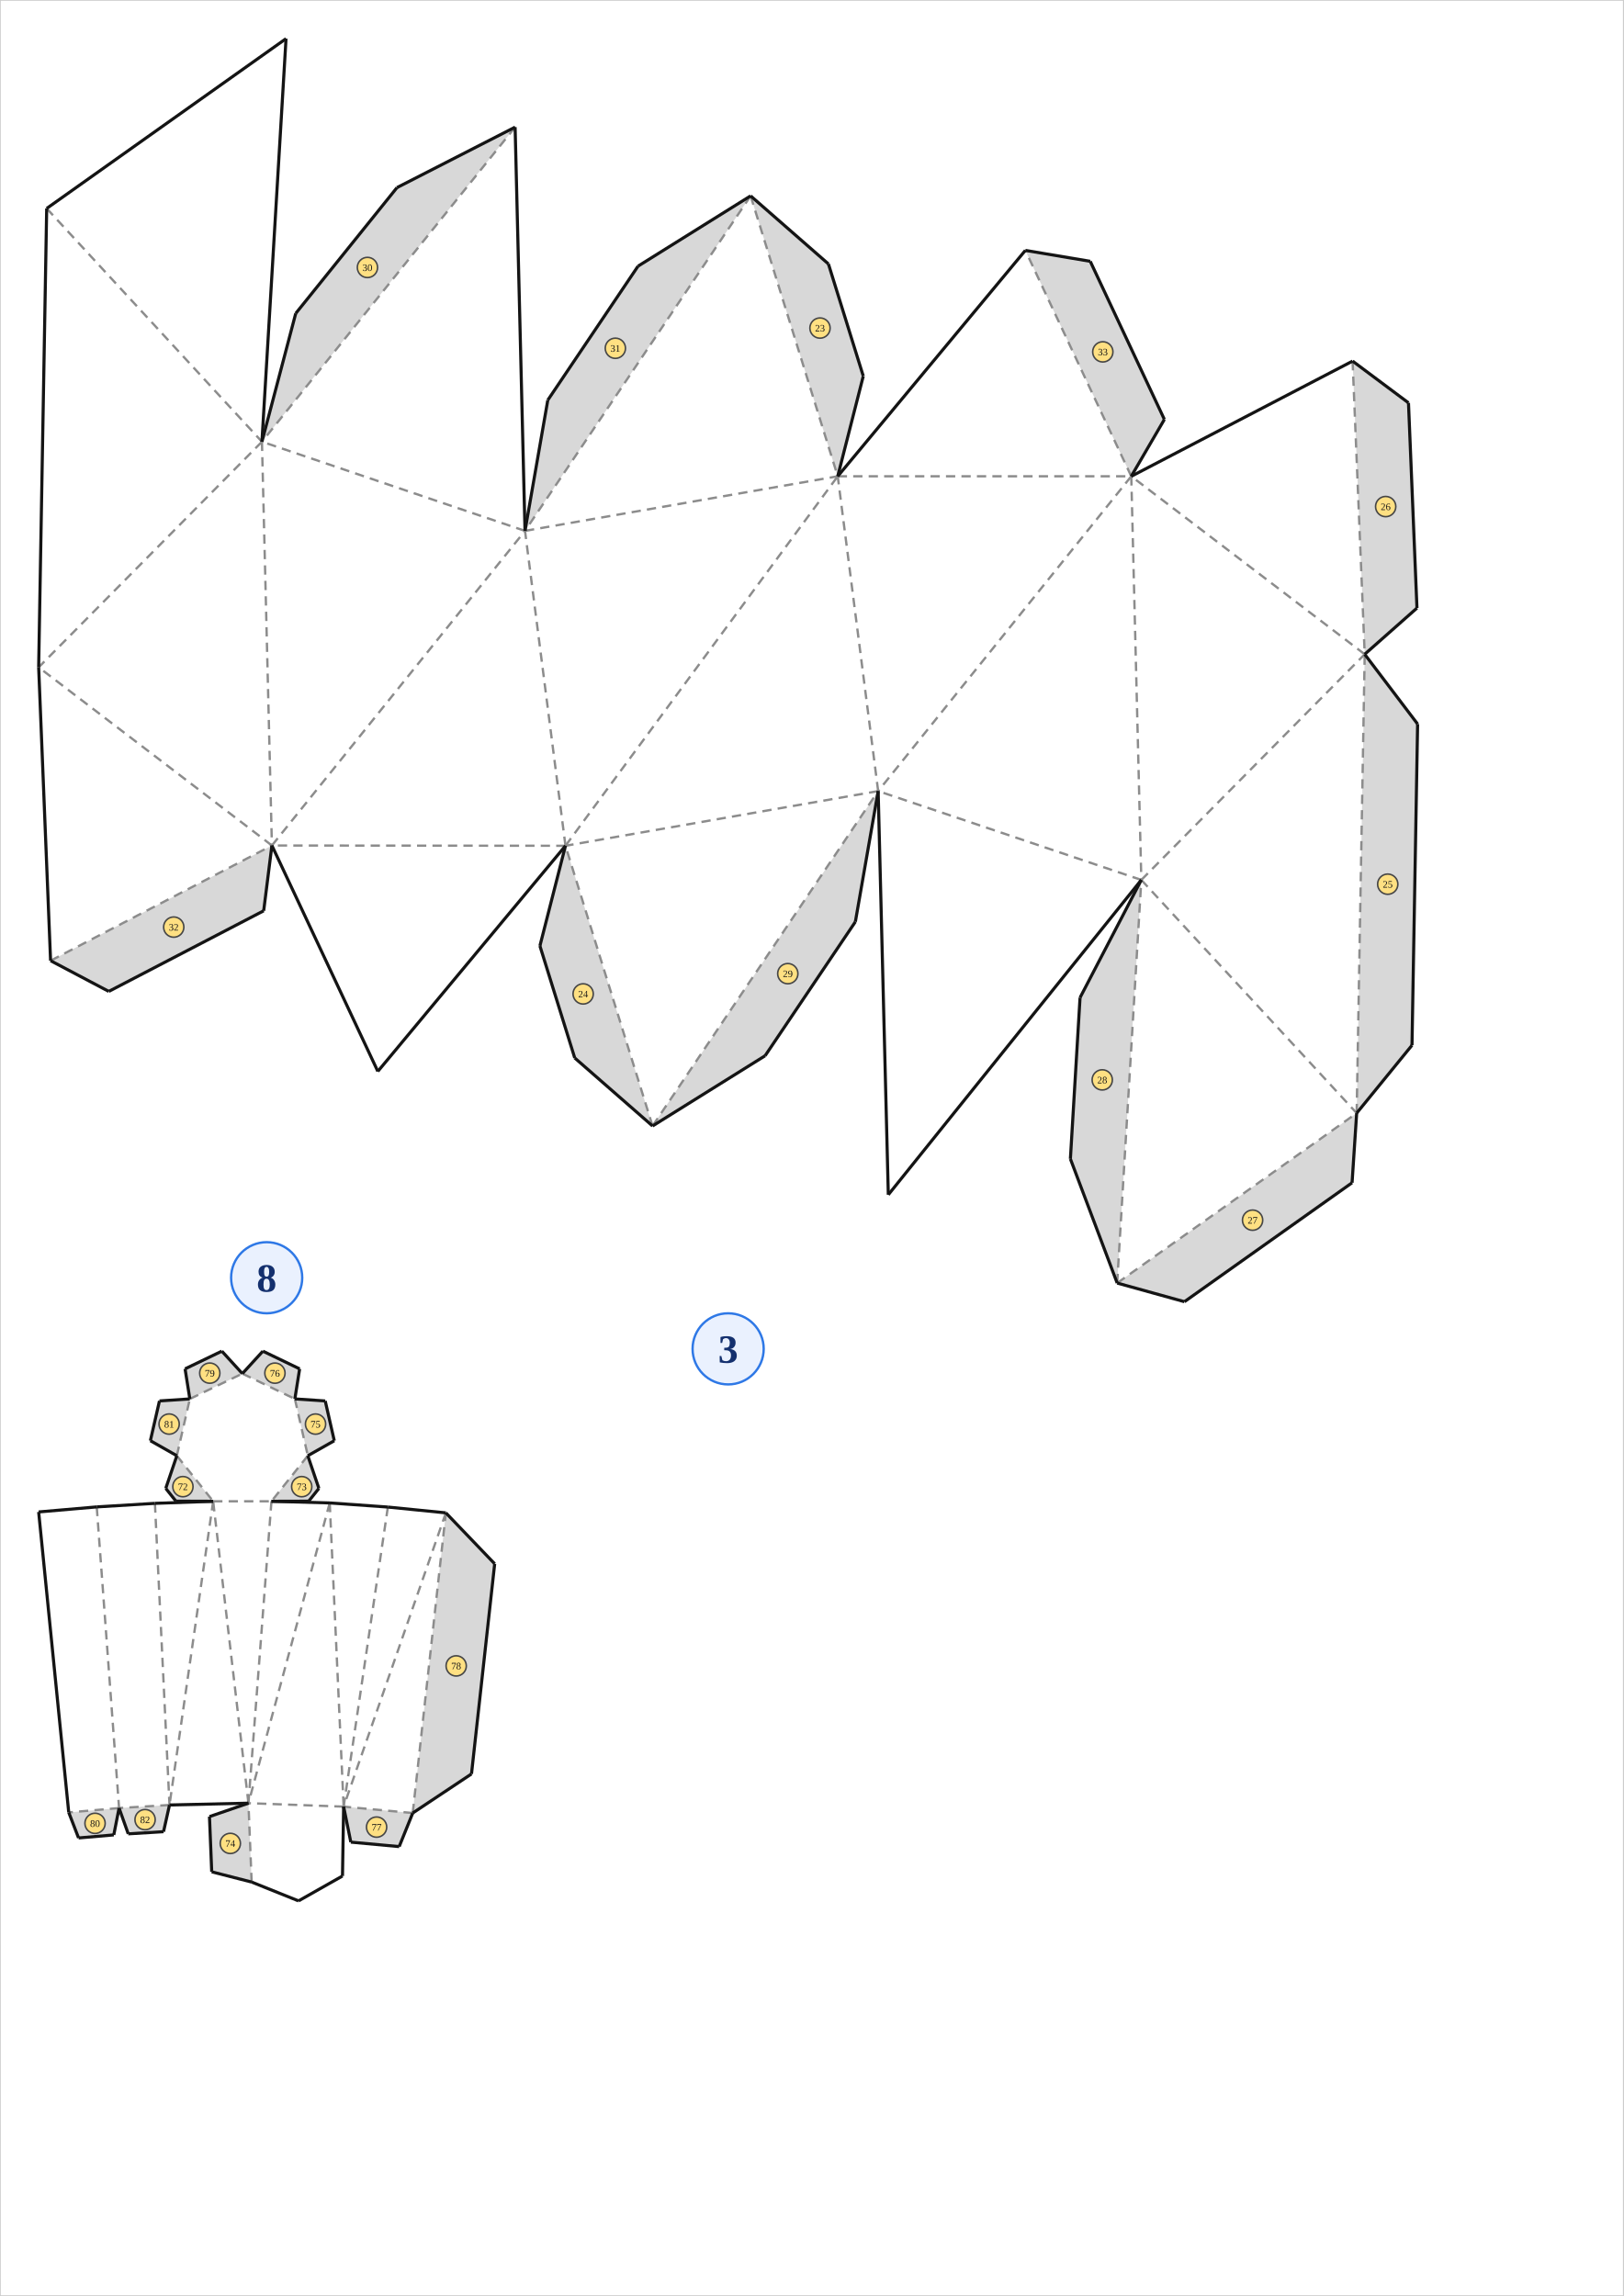
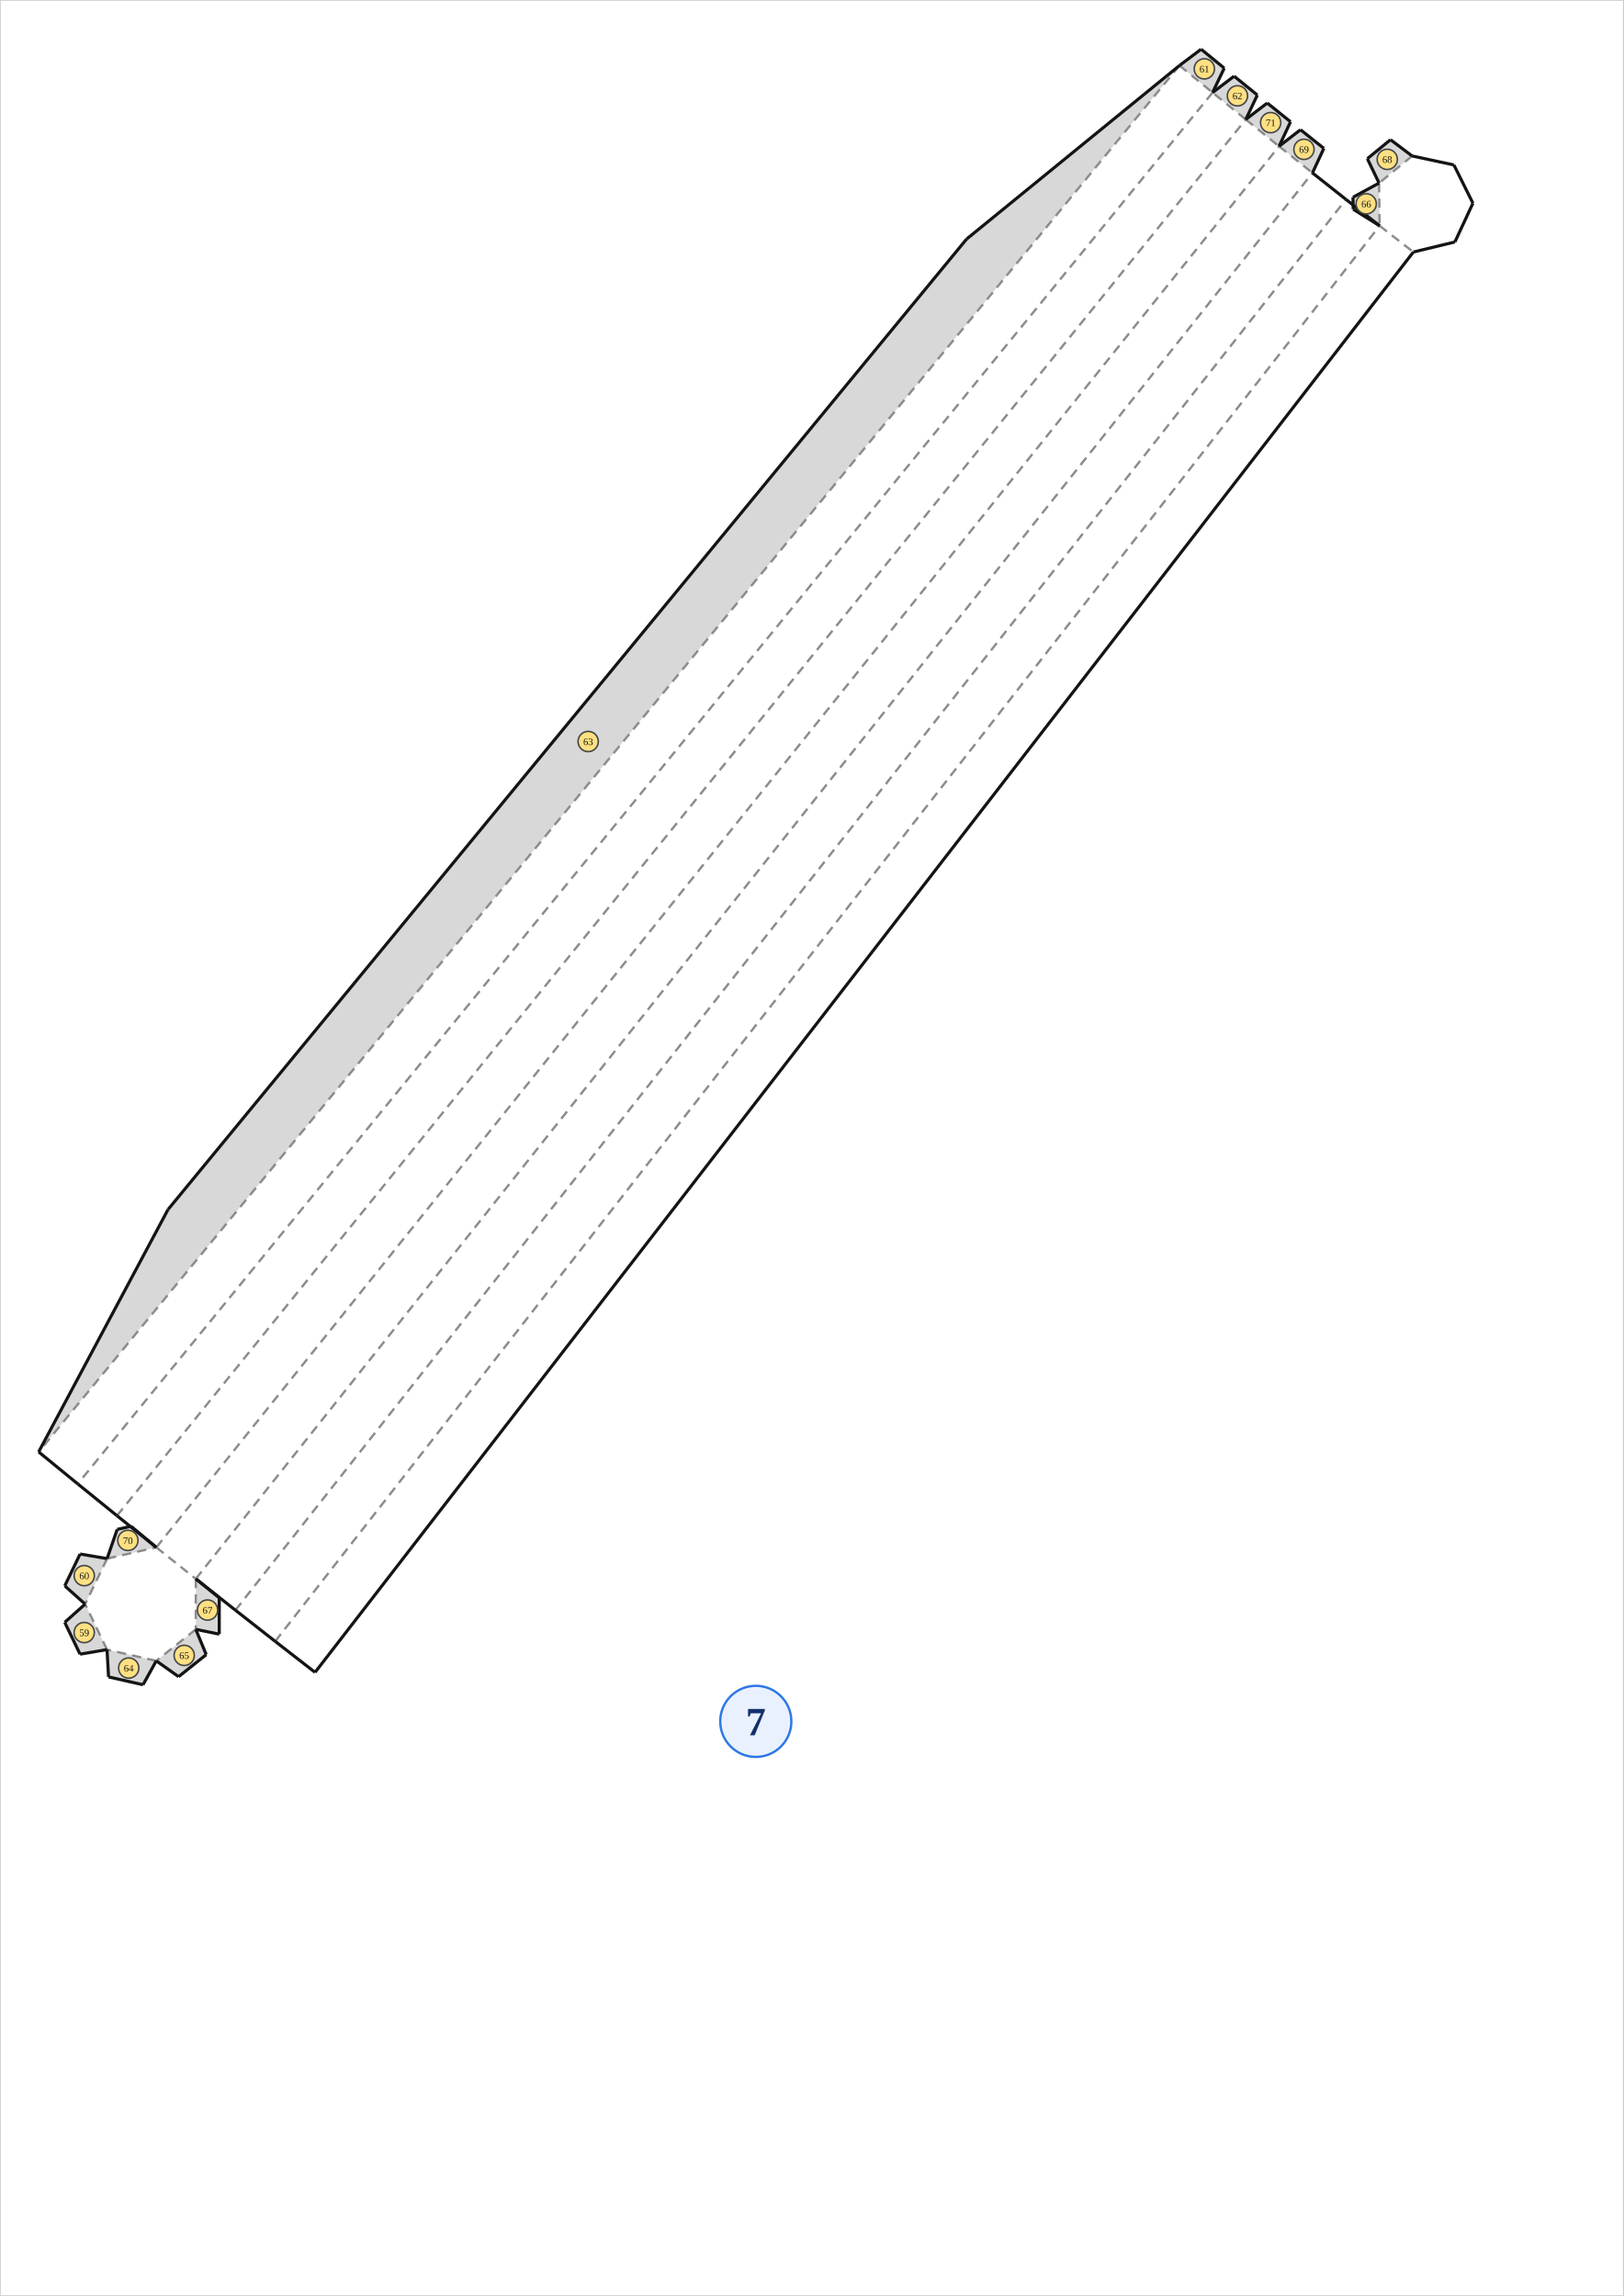
<svg xmlns="http://www.w3.org/2000/svg" width="210.00mm" height="297.00mm" viewBox="0 0 210.00 297.00">
  <rect x="0" y="0" width="210.00" height="297.00" fill="#ffffff" stroke="#cccccc" stroke-width="0.2" />
-   <polygon points="108.347,61.61 111.651,48.652 107.144,34.143 97.079,25.338" fill="rgb(216,216,216)" />
-   <polygon points="73.135,109.405 69.829,122.356 74.334,136.854 84.397,145.651" fill="rgb(216,216,216)" />
-   <polygon points="176.502,84.634 183.345,93.659 182.619,135.209 175.464,143.99" fill="rgb(216,216,216)" />
-   <polygon points="176.502,84.634 183.261,78.656 182.165,52.11 174.936,46.71" fill="rgb(216,216,216)" />
-   <polygon points="175.464,143.99 174.869,152.995 153.186,168.382 144.489,165.97" fill="rgb(216,216,216)" />
-   <polygon points="147.612,113.824 139.687,129.049 138.438,149.908 144.489,165.97" fill="rgb(216,216,216)" />
-   <polygon points="113.576,102.33 110.628,119.237 98.957,136.565 84.397,145.651" fill="rgb(216,216,216)" />
-   <polygon points="33.878,57.138 38.248,40.542 51.346,24.265 66.622,16.445" fill="rgb(216,216,216)" />
-   <polygon points="67.901,68.67 70.848,51.761 82.519,34.428 97.079,25.338" fill="rgb(216,216,216)" />
-   <polygon points="35.166,109.37 34.105,117.814 14.068,128.244 6.542,124.27" fill="rgb(216,216,216)" />
-   <polygon points="132.613,32.391 141.006,33.802 150.594,54.256 146.311,61.61" fill="rgb(216,216,216)" />
-   <line x1="73.135" y1="109.405" x2="108.347" y2="61.61" stroke="#8c8c8c" stroke-width="0.3" stroke-dasharray="1.2,0.8" />
-   <line x1="113.576" y1="102.331" x2="108.347" y2="61.61" stroke="#8c8c8c" stroke-width="0.3" stroke-dasharray="1.2,0.8" />
-   <line x1="67.901" y1="68.67" x2="108.347" y2="61.61" stroke="#8c8c8c" stroke-width="0.3" stroke-dasharray="1.2,0.8" />
-   <line x1="108.347" y1="61.61" x2="146.311" y2="61.61" stroke="#8c8c8c" stroke-width="0.3" stroke-dasharray="1.2,0.8" />
-   <line x1="113.576" y1="102.331" x2="73.135" y2="109.405" stroke="#8c8c8c" stroke-width="0.3" stroke-dasharray="1.2,0.8" />
-   <line x1="73.135" y1="109.405" x2="67.901" y2="68.67" stroke="#8c8c8c" stroke-width="0.3" stroke-dasharray="1.2,0.8" />
-   <line x1="73.135" y1="109.405" x2="35.166" y2="109.37" stroke="#8c8c8c" stroke-width="0.3" stroke-dasharray="1.2,0.8" />
-   <line x1="147.612" y1="113.824" x2="176.502" y2="84.633" stroke="#8c8c8c" stroke-width="0.3" stroke-dasharray="1.2,0.8" />
-   <line x1="6.038" y1="26.964" x2="33.878" y2="57.138" stroke="#8c8c8c" stroke-width="0.3" stroke-dasharray="1.2,0.8" />
-   <line x1="176.502" y1="84.633" x2="146.311" y2="61.61" stroke="#8c8c8c" stroke-width="0.3" stroke-dasharray="1.2,0.8" />
-   <line x1="147.612" y1="113.824" x2="175.464" y2="143.99" stroke="#8c8c8c" stroke-width="0.3" stroke-dasharray="1.2,0.8" />
-   <line x1="33.878" y1="57.138" x2="5.0" y2="86.32" stroke="#8c8c8c" stroke-width="0.3" stroke-dasharray="1.2,0.8" />
-   <line x1="35.166" y1="109.37" x2="5.0" y2="86.32" stroke="#8c8c8c" stroke-width="0.3" stroke-dasharray="1.2,0.8" />
-   <line x1="147.612" y1="113.824" x2="113.576" y2="102.331" stroke="#8c8c8c" stroke-width="0.3" stroke-dasharray="1.2,0.8" />
-   <line x1="146.311" y1="61.61" x2="147.612" y2="113.824" stroke="#8c8c8c" stroke-width="0.3" stroke-dasharray="1.2,0.8" />
-   <line x1="146.311" y1="61.61" x2="113.576" y2="102.331" stroke="#8c8c8c" stroke-width="0.3" stroke-dasharray="1.2,0.8" />
-   <line x1="67.901" y1="68.67" x2="33.878" y2="57.138" stroke="#8c8c8c" stroke-width="0.3" stroke-dasharray="1.2,0.8" />
-   <line x1="33.878" y1="57.138" x2="35.166" y2="109.37" stroke="#8c8c8c" stroke-width="0.3" stroke-dasharray="1.2,0.8" />
-   <line x1="35.166" y1="109.37" x2="67.901" y2="68.67" stroke="#8c8c8c" stroke-width="0.3" stroke-dasharray="1.2,0.8" />
-   <line x1="97.079" y1="25.338" x2="108.347" y2="61.61" stroke="#8c8c8c" stroke-width="0.3" stroke-dasharray="1.2,0.8" />
-   <line x1="84.397" y1="145.651" x2="73.135" y2="109.405" stroke="#8c8c8c" stroke-width="0.3" stroke-dasharray="1.2,0.8" />
-   <line x1="175.464" y1="143.99" x2="176.502" y2="84.634" stroke="#8c8c8c" stroke-width="0.3" stroke-dasharray="1.2,0.8" />
-   <line x1="174.936" y1="46.71" x2="176.502" y2="84.634" stroke="#8c8c8c" stroke-width="0.3" stroke-dasharray="1.2,0.8" />
-   <line x1="144.489" y1="165.97" x2="175.464" y2="143.99" stroke="#8c8c8c" stroke-width="0.3" stroke-dasharray="1.2,0.8" />
-   <line x1="144.489" y1="165.97" x2="147.612" y2="113.824" stroke="#8c8c8c" stroke-width="0.3" stroke-dasharray="1.2,0.8" />
-   <line x1="84.397" y1="145.651" x2="113.576" y2="102.33" stroke="#8c8c8c" stroke-width="0.3" stroke-dasharray="1.2,0.8" />
-   <line x1="66.622" y1="16.445" x2="33.878" y2="57.138" stroke="#8c8c8c" stroke-width="0.3" stroke-dasharray="1.2,0.8" />
-   <line x1="97.079" y1="25.338" x2="67.901" y2="68.67" stroke="#8c8c8c" stroke-width="0.3" stroke-dasharray="1.2,0.8" />
-   <line x1="6.542" y1="124.27" x2="35.166" y2="109.37" stroke="#8c8c8c" stroke-width="0.3" stroke-dasharray="1.2,0.8" />
-   <line x1="146.311" y1="61.61" x2="132.613" y2="32.391" stroke="#8c8c8c" stroke-width="0.3" stroke-dasharray="1.2,0.8" />
-   <line x1="108.347" y1="61.61" x2="132.613" y2="32.391" stroke="#141414" stroke-width="0.4" />
-   <line x1="73.135" y1="109.405" x2="48.866" y2="138.588" stroke="#141414" stroke-width="0.4" />
-   <line x1="5.0" y1="86.32" x2="6.038" y2="26.964" stroke="#141414" stroke-width="0.4" />
-   <line x1="6.038" y1="26.964" x2="36.994" y2="5.0" stroke="#141414" stroke-width="0.4" />
-   <line x1="6.542" y1="124.27" x2="5.0" y2="86.32" stroke="#141414" stroke-width="0.4" />
-   <line x1="147.612" y1="113.824" x2="114.889" y2="154.545" stroke="#141414" stroke-width="0.4" />
-   <line x1="114.889" y1="154.545" x2="113.576" y2="102.331" stroke="#141414" stroke-width="0.4" />
-   <line x1="36.994" y1="5.0" x2="33.878" y2="57.138" stroke="#141414" stroke-width="0.4" />
-   <line x1="66.622" y1="16.445" x2="67.901" y2="68.67" stroke="#141414" stroke-width="0.4" />
-   <line x1="48.866" y1="138.588" x2="35.166" y2="109.37" stroke="#141414" stroke-width="0.4" />
-   <line x1="146.311" y1="61.61" x2="174.936" y2="46.71" stroke="#141414" stroke-width="0.4" />
-   <line x1="108.347" y1="61.61" x2="111.651" y2="48.652" stroke="#141414" stroke-width="0.4" />
-   <line x1="111.651" y1="48.652" x2="107.144" y2="34.143" stroke="#141414" stroke-width="0.4" />
-   <line x1="107.144" y1="34.143" x2="97.079" y2="25.338" stroke="#141414" stroke-width="0.4" />
-   <line x1="73.135" y1="109.405" x2="69.829" y2="122.356" stroke="#141414" stroke-width="0.4" />
-   <line x1="69.829" y1="122.356" x2="74.334" y2="136.854" stroke="#141414" stroke-width="0.4" />
-   <line x1="74.334" y1="136.854" x2="84.397" y2="145.651" stroke="#141414" stroke-width="0.4" />
-   <line x1="176.502" y1="84.634" x2="183.345" y2="93.659" stroke="#141414" stroke-width="0.4" />
-   <line x1="183.345" y1="93.659" x2="182.619" y2="135.209" stroke="#141414" stroke-width="0.4" />
-   <line x1="182.619" y1="135.209" x2="175.464" y2="143.99" stroke="#141414" stroke-width="0.4" />
-   <line x1="176.502" y1="84.634" x2="183.261" y2="78.656" stroke="#141414" stroke-width="0.4" />
-   <line x1="183.261" y1="78.656" x2="182.165" y2="52.11" stroke="#141414" stroke-width="0.4" />
-   <line x1="182.165" y1="52.11" x2="174.936" y2="46.71" stroke="#141414" stroke-width="0.4" />
-   <line x1="175.464" y1="143.99" x2="174.869" y2="152.995" stroke="#141414" stroke-width="0.4" />
-   <line x1="174.869" y1="152.995" x2="153.186" y2="168.382" stroke="#141414" stroke-width="0.4" />
-   <line x1="153.186" y1="168.382" x2="144.489" y2="165.97" stroke="#141414" stroke-width="0.4" />
-   <line x1="147.612" y1="113.824" x2="139.687" y2="129.049" stroke="#141414" stroke-width="0.4" />
-   <line x1="139.687" y1="129.049" x2="138.438" y2="149.908" stroke="#141414" stroke-width="0.4" />
-   <line x1="138.438" y1="149.908" x2="144.489" y2="165.97" stroke="#141414" stroke-width="0.4" />
-   <line x1="113.576" y1="102.33" x2="110.628" y2="119.237" stroke="#141414" stroke-width="0.4" />
-   <line x1="110.628" y1="119.237" x2="98.957" y2="136.565" stroke="#141414" stroke-width="0.4" />
-   <line x1="98.957" y1="136.565" x2="84.397" y2="145.651" stroke="#141414" stroke-width="0.4" />
-   <line x1="33.878" y1="57.138" x2="38.248" y2="40.542" stroke="#141414" stroke-width="0.4" />
-   <line x1="38.248" y1="40.542" x2="51.346" y2="24.265" stroke="#141414" stroke-width="0.4" />
-   <line x1="51.346" y1="24.265" x2="66.622" y2="16.445" stroke="#141414" stroke-width="0.4" />
-   <line x1="67.901" y1="68.67" x2="70.848" y2="51.761" stroke="#141414" stroke-width="0.4" />
-   <line x1="70.848" y1="51.761" x2="82.519" y2="34.428" stroke="#141414" stroke-width="0.4" />
-   <line x1="82.519" y1="34.428" x2="97.079" y2="25.338" stroke="#141414" stroke-width="0.4" />
-   <line x1="35.166" y1="109.37" x2="34.105" y2="117.814" stroke="#141414" stroke-width="0.4" />
-   <line x1="34.105" y1="117.814" x2="14.068" y2="128.244" stroke="#141414" stroke-width="0.4" />
-   <line x1="14.068" y1="128.244" x2="6.542" y2="124.27" stroke="#141414" stroke-width="0.4" />
-   <line x1="132.613" y1="32.391" x2="141.006" y2="33.802" stroke="#141414" stroke-width="0.4" />
-   <line x1="141.006" y1="33.802" x2="150.594" y2="54.256" stroke="#141414" stroke-width="0.4" />
-   <line x1="150.594" y1="54.256" x2="146.311" y2="61.61" stroke="#141414" stroke-width="0.4" />
-   <circle cx="106.055" cy="42.436" r="1.31" fill="#ffe082" stroke="#464646" stroke-width="0.2" />
-   <text x="106.055" y="42.88" font-size="1.28" text-anchor="middle" fill="#141414">23</text>
-   <circle cx="75.423" cy="128.567" r="1.31" fill="#ffe082" stroke="#464646" stroke-width="0.2" />
-   <text x="75.423" y="129.02" font-size="1.28" text-anchor="middle" fill="#141414">24</text>
-   <circle cx="179.482" cy="114.373" r="1.31" fill="#ffe082" stroke="#464646" stroke-width="0.2" />
-   <text x="179.482" y="114.82" font-size="1.28" text-anchor="middle" fill="#141414">25</text>
-   <circle cx="179.216" cy="65.527" r="1.31" fill="#ffe082" stroke="#464646" stroke-width="0.2" />
-   <text x="179.216" y="65.98" font-size="1.28" text-anchor="middle" fill="#141414">26</text>
-   <circle cx="162.002" cy="157.834" r="1.31" fill="#ffe082" stroke="#464646" stroke-width="0.2" />
-   <text x="162.002" y="158.28" font-size="1.28" text-anchor="middle" fill="#141414">27</text>
-   <circle cx="142.557" cy="139.688" r="1.31" fill="#ffe082" stroke="#464646" stroke-width="0.2" />
-   <text x="142.557" y="140.14" font-size="1.28" text-anchor="middle" fill="#141414">28</text>
-   <circle cx="101.889" cy="125.946" r="1.31" fill="#ffe082" stroke="#464646" stroke-width="0.2" />
-   <text x="101.889" y="126.39" font-size="1.28" text-anchor="middle" fill="#141414">29</text>
-   <circle cx="47.523" cy="34.598" r="1.31" fill="#ffe082" stroke="#464646" stroke-width="0.2" />
-   <text x="47.523" y="35.05" font-size="1.28" text-anchor="middle" fill="#141414">30</text>
-   <circle cx="79.587" cy="45.049" r="1.31" fill="#ffe082" stroke="#464646" stroke-width="0.2" />
-   <text x="79.587" y="45.50" font-size="1.28" text-anchor="middle" fill="#141414">31</text>
-   <circle cx="22.471" cy="119.924" r="1.31" fill="#ffe082" stroke="#464646" stroke-width="0.2" />
-   <text x="22.471" y="120.37" font-size="1.28" text-anchor="middle" fill="#141414">32</text>
-   <circle cx="142.631" cy="45.515" r="1.31" fill="#ffe082" stroke="#464646" stroke-width="0.2" />
-   <text x="142.631" y="45.96" font-size="1.28" text-anchor="middle" fill="#141414">33</text>
-   <circle cx="94.173" cy="174.482" r="4.6" fill="#eaf1fe" stroke="#2e78e6" stroke-width="0.3" />
-   <text x="94.173" y="176.282" font-size="5.2" text-anchor="middle" fill="#14306e" font-weight="bold">3</text>
-   <polygon points="27.569,194.199 22.752,194.182 21.437,192.532 22.871,188.305" fill="rgb(216,216,216)" />
-   <polygon points="35.108,194.199 39.926,194.185 41.243,192.535 39.81,188.305" fill="rgb(216,216,216)" />
-   <polygon points="32.133,233.25 27.092,234.987 27.382,242.13 32.546,243.454" fill="rgb(216,216,216)" />
-   <polygon points="39.81,188.305 43.234,186.365 42.062,181.221 38.136,180.956" fill="rgb(216,216,216)" />
-   <polygon points="38.136,180.956 38.753,177.07 33.999,174.78 31.345,177.685" fill="rgb(216,216,216)" />
-   <polygon points="44.444,233.698 45.372,238.29 51.628,238.868 53.381,234.524" fill="rgb(216,216,216)" />
-   <polygon points="57.663,195.695 63.979,202.287 60.981,229.467 53.381,234.524" fill="rgb(216,216,216)" />
-   <polygon points="31.345,177.685 28.691,174.779 23.936,177.068 24.552,180.956" fill="rgb(216,216,216)" />
-   <polygon points="8.891,234.447 10.161,237.749 14.718,237.354 15.401,233.882" fill="rgb(216,216,216)" />
-   <polygon points="24.552,180.956 20.625,181.218 19.449,186.362 22.871,188.305" fill="rgb(216,216,216)" />
-   <polygon points="15.401,233.882 16.586,237.216 21.151,236.938 21.923,233.484" fill="rgb(216,216,216)" />
-   <line x1="27.569" y1="194.199" x2="35.108" y2="194.199" stroke="#8c8c8c" stroke-width="0.3" stroke-dasharray="1.2,0.8" />
-   <line x1="32.132" y1="233.25" x2="27.569" y2="194.199" stroke="#8c8c8c" stroke-width="0.3" stroke-dasharray="1.2,0.8" />
-   <line x1="27.569" y1="194.199" x2="21.922" y2="233.484" stroke="#8c8c8c" stroke-width="0.3" stroke-dasharray="1.2,0.8" />
-   <line x1="35.108" y1="194.199" x2="32.132" y2="233.25" stroke="#8c8c8c" stroke-width="0.3" stroke-dasharray="1.2,0.8" />
-   <line x1="42.645" y1="194.413" x2="32.132" y2="233.25" stroke="#8c8c8c" stroke-width="0.3" stroke-dasharray="1.2,0.8" />
-   <line x1="44.444" y1="233.698" x2="32.132" y2="233.25" stroke="#8c8c8c" stroke-width="0.3" stroke-dasharray="1.2,0.8" />
-   <line x1="42.645" y1="194.413" x2="44.444" y2="233.698" stroke="#8c8c8c" stroke-width="0.3" stroke-dasharray="1.2,0.8" />
-   <line x1="50.163" y1="194.946" x2="44.444" y2="233.698" stroke="#8c8c8c" stroke-width="0.3" stroke-dasharray="1.2,0.8" />
-   <line x1="12.512" y1="194.926" x2="15.401" y2="233.882" stroke="#8c8c8c" stroke-width="0.3" stroke-dasharray="1.2,0.8" />
-   <line x1="20.037" y1="194.467" x2="21.922" y2="233.484" stroke="#8c8c8c" stroke-width="0.3" stroke-dasharray="1.2,0.8" />
-   <line x1="57.663" y1="195.695" x2="44.444" y2="233.698" stroke="#8c8c8c" stroke-width="0.3" stroke-dasharray="1.2,0.8" />
-   <line x1="22.871" y1="188.305" x2="27.569" y2="194.199" stroke="#8c8c8c" stroke-width="0.3" stroke-dasharray="1.2,0.8" />
-   <line x1="39.81" y1="188.305" x2="35.108" y2="194.199" stroke="#8c8c8c" stroke-width="0.3" stroke-dasharray="1.2,0.8" />
-   <line x1="32.546" y1="243.454" x2="32.133" y2="233.25" stroke="#8c8c8c" stroke-width="0.3" stroke-dasharray="1.2,0.8" />
-   <line x1="38.136" y1="180.956" x2="39.81" y2="188.305" stroke="#8c8c8c" stroke-width="0.3" stroke-dasharray="1.2,0.8" />
-   <line x1="31.345" y1="177.685" x2="38.136" y2="180.956" stroke="#8c8c8c" stroke-width="0.3" stroke-dasharray="1.2,0.8" />
-   <line x1="53.381" y1="234.524" x2="44.444" y2="233.698" stroke="#8c8c8c" stroke-width="0.3" stroke-dasharray="1.2,0.8" />
-   <line x1="53.381" y1="234.524" x2="57.663" y2="195.695" stroke="#8c8c8c" stroke-width="0.3" stroke-dasharray="1.2,0.8" />
-   <line x1="24.552" y1="180.956" x2="31.345" y2="177.685" stroke="#8c8c8c" stroke-width="0.3" stroke-dasharray="1.2,0.8" />
-   <line x1="15.401" y1="233.882" x2="8.891" y2="234.447" stroke="#8c8c8c" stroke-width="0.3" stroke-dasharray="1.2,0.8" />
-   <line x1="22.871" y1="188.305" x2="24.552" y2="180.956" stroke="#8c8c8c" stroke-width="0.3" stroke-dasharray="1.2,0.8" />
-   <line x1="21.923" y1="233.484" x2="15.401" y2="233.882" stroke="#8c8c8c" stroke-width="0.3" stroke-dasharray="1.2,0.8" />
-   <line x1="20.037" y1="194.467" x2="27.569" y2="194.199" stroke="#141414" stroke-width="0.4" />
-   <line x1="35.108" y1="194.199" x2="42.645" y2="194.413" stroke="#141414" stroke-width="0.4" />
-   <line x1="32.132" y1="233.25" x2="21.922" y2="233.484" stroke="#141414" stroke-width="0.4" />
-   <line x1="42.645" y1="194.413" x2="50.163" y2="194.946" stroke="#141414" stroke-width="0.4" />
-   <line x1="50.163" y1="194.946" x2="57.663" y2="195.695" stroke="#141414" stroke-width="0.4" />
-   <line x1="44.444" y1="233.698" x2="44.295" y2="242.671" stroke="#141414" stroke-width="0.4" />
-   <line x1="8.89" y1="234.447" x2="5.0" y2="195.577" stroke="#141414" stroke-width="0.4" />
-   <line x1="5.0" y1="195.577" x2="12.512" y2="194.926" stroke="#141414" stroke-width="0.4" />
-   <line x1="44.295" y1="242.671" x2="38.609" y2="245.891" stroke="#141414" stroke-width="0.4" />
-   <line x1="12.512" y1="194.926" x2="20.037" y2="194.467" stroke="#141414" stroke-width="0.4" />
-   <line x1="38.609" y1="245.891" x2="32.546" y2="243.454" stroke="#141414" stroke-width="0.4" />
-   <line x1="27.569" y1="194.199" x2="22.752" y2="194.182" stroke="#141414" stroke-width="0.4" />
-   <line x1="22.752" y1="194.182" x2="21.437" y2="192.532" stroke="#141414" stroke-width="0.4" />
-   <line x1="21.437" y1="192.532" x2="22.871" y2="188.305" stroke="#141414" stroke-width="0.4" />
-   <line x1="35.108" y1="194.199" x2="39.926" y2="194.185" stroke="#141414" stroke-width="0.4" />
-   <line x1="39.926" y1="194.185" x2="41.243" y2="192.535" stroke="#141414" stroke-width="0.4" />
-   <line x1="41.243" y1="192.535" x2="39.81" y2="188.305" stroke="#141414" stroke-width="0.4" />
-   <line x1="32.133" y1="233.25" x2="27.092" y2="234.987" stroke="#141414" stroke-width="0.4" />
-   <line x1="27.092" y1="234.987" x2="27.382" y2="242.13" stroke="#141414" stroke-width="0.4" />
-   <line x1="27.382" y1="242.13" x2="32.546" y2="243.454" stroke="#141414" stroke-width="0.4" />
-   <line x1="39.81" y1="188.305" x2="43.234" y2="186.365" stroke="#141414" stroke-width="0.4" />
-   <line x1="43.234" y1="186.365" x2="42.062" y2="181.221" stroke="#141414" stroke-width="0.4" />
-   <line x1="42.062" y1="181.221" x2="38.136" y2="180.956" stroke="#141414" stroke-width="0.4" />
-   <line x1="38.136" y1="180.956" x2="38.753" y2="177.07" stroke="#141414" stroke-width="0.4" />
-   <line x1="38.753" y1="177.07" x2="33.999" y2="174.78" stroke="#141414" stroke-width="0.4" />
-   <line x1="33.999" y1="174.78" x2="31.345" y2="177.685" stroke="#141414" stroke-width="0.4" />
-   <line x1="44.444" y1="233.698" x2="45.372" y2="238.29" stroke="#141414" stroke-width="0.4" />
-   <line x1="45.372" y1="238.29" x2="51.628" y2="238.868" stroke="#141414" stroke-width="0.4" />
-   <line x1="51.628" y1="238.868" x2="53.381" y2="234.524" stroke="#141414" stroke-width="0.4" />
-   <line x1="57.663" y1="195.695" x2="63.979" y2="202.287" stroke="#141414" stroke-width="0.4" />
-   <line x1="63.979" y1="202.287" x2="60.981" y2="229.467" stroke="#141414" stroke-width="0.4" />
-   <line x1="60.981" y1="229.467" x2="53.381" y2="234.524" stroke="#141414" stroke-width="0.4" />
-   <line x1="31.345" y1="177.685" x2="28.691" y2="174.779" stroke="#141414" stroke-width="0.4" />
-   <line x1="28.691" y1="174.779" x2="23.936" y2="177.068" stroke="#141414" stroke-width="0.4" />
-   <line x1="23.936" y1="177.068" x2="24.552" y2="180.956" stroke="#141414" stroke-width="0.4" />
-   <line x1="8.891" y1="234.447" x2="10.161" y2="237.749" stroke="#141414" stroke-width="0.4" />
-   <line x1="10.161" y1="237.749" x2="14.718" y2="237.354" stroke="#141414" stroke-width="0.4" />
-   <line x1="14.718" y1="237.354" x2="15.401" y2="233.882" stroke="#141414" stroke-width="0.4" />
-   <line x1="24.552" y1="180.956" x2="20.625" y2="181.218" stroke="#141414" stroke-width="0.4" />
-   <line x1="20.625" y1="181.218" x2="19.449" y2="186.362" stroke="#141414" stroke-width="0.4" />
-   <line x1="19.449" y1="186.362" x2="22.871" y2="188.305" stroke="#141414" stroke-width="0.4" />
-   <line x1="15.401" y1="233.882" x2="16.586" y2="237.216" stroke="#141414" stroke-width="0.4" />
-   <line x1="16.586" y1="237.216" x2="21.151" y2="236.938" stroke="#141414" stroke-width="0.4" />
-   <line x1="21.151" y1="236.938" x2="21.923" y2="233.484" stroke="#141414" stroke-width="0.4" />
-   <circle cx="23.657" cy="192.305" r="1.31" fill="#ffe082" stroke="#464646" stroke-width="0.2" />
-   <text x="23.657" y="192.75" font-size="1.28" text-anchor="middle" fill="#141414">72</text>
-   <circle cx="39.022" cy="192.306" r="1.31" fill="#ffe082" stroke="#464646" stroke-width="0.2" />
-   <text x="39.022" y="192.75" font-size="1.28" text-anchor="middle" fill="#141414">73</text>
-   <circle cx="29.788" cy="238.456" r="1.31" fill="#ffe082" stroke="#464646" stroke-width="0.2" />
-   <text x="29.788" y="238.90" font-size="1.28" text-anchor="middle" fill="#141414">74</text>
-   <circle cx="40.81" cy="184.212" r="1.31" fill="#ffe082" stroke="#464646" stroke-width="0.2" />
-   <text x="40.81" y="184.66" font-size="1.28" text-anchor="middle" fill="#141414">75</text>
-   <circle cx="35.558" cy="177.623" r="1.31" fill="#ffe082" stroke="#464646" stroke-width="0.2" />
-   <text x="35.558" y="178.07" font-size="1.28" text-anchor="middle" fill="#141414">76</text>
-   <circle cx="48.706" cy="236.345" r="1.31" fill="#ffe082" stroke="#464646" stroke-width="0.2" />
-   <text x="48.706" y="236.79" font-size="1.28" text-anchor="middle" fill="#141414">77</text>
-   <circle cx="59.001" cy="215.493" r="1.31" fill="#ffe082" stroke="#464646" stroke-width="0.2" />
-   <text x="59.001" y="215.94" font-size="1.28" text-anchor="middle" fill="#141414">78</text>
-   <circle cx="27.131" cy="177.622" r="1.31" fill="#ffe082" stroke="#464646" stroke-width="0.2" />
-   <text x="27.131" y="178.07" font-size="1.28" text-anchor="middle" fill="#141414">79</text>
-   <circle cx="12.293" cy="235.858" r="1.31" fill="#ffe082" stroke="#464646" stroke-width="0.2" />
-   <text x="12.293" y="236.31" font-size="1.28" text-anchor="middle" fill="#141414">80</text>
-   <circle cx="21.874" cy="184.21" r="1.31" fill="#ffe082" stroke="#464646" stroke-width="0.2" />
-   <text x="21.874" y="184.66" font-size="1.28" text-anchor="middle" fill="#141414">81</text>
-   <circle cx="18.765" cy="235.38" r="1.31" fill="#ffe082" stroke="#464646" stroke-width="0.2" />
-   <text x="18.765" y="235.83" font-size="1.28" text-anchor="middle" fill="#141414">82</text>
-   <circle cx="34.489" cy="165.282" r="4.6" fill="#eaf1fe" stroke="#2e78e6" stroke-width="0.3" />
-   <text x="34.489" y="167.082" font-size="5.2" text-anchor="middle" fill="#14306e" font-weight="bold">8</text>
+   <polygon points="11.011,207.5 8.371,209.856 10.353,213.976 13.842,213.385" fill="rgb(216,216,216)" />
+   <polygon points="11.011,207.5 8.374,205.14 10.36,201.02 13.849,201.614" fill="rgb(216,216,216)" />
+   <polygon points="156.825,11.973 158.337,8.817 155.344,6.367 152.549,8.473" fill="rgb(216,216,216)" />
+   <polygon points="156.825,11.973 159.611,9.855 162.617,12.294 161.119,15.456" fill="rgb(216,216,216)" />
+   <polygon points="5.0,187.812 21.727,156.463 125.011,30.926 152.549,8.473" fill="rgb(216,216,216)" />
+   <polygon points="13.842,213.385 14.04,216.918 18.498,217.936 20.21,214.839" fill="rgb(216,216,216)" />
+   <polygon points="20.21,214.839 23.095,216.887 26.672,214.036 25.32,210.766" fill="rgb(216,216,216)" />
+   <polygon points="178.432,29.209 175.009,27.063 174.989,25.515 178.36,23.68" fill="rgb(216,216,216)" />
+   <polygon points="25.32,210.766 28.354,211.386 28.357,206.682 25.324,204.234" fill="rgb(216,216,216)" />
+   <polygon points="178.36,23.68 176.845,20.526 179.838,18.073 182.635,20.177" fill="rgb(216,216,216)" />
+   <polygon points="169.746,22.368 171.218,19.193 168.195,16.781 165.426,18.922" fill="rgb(216,216,216)" />
+   <polygon points="20.219,200.161 16.941,197.43 15.157,197.837 13.849,201.614" fill="rgb(216,216,216)" />
+   <polygon points="165.426,18.922 166.911,15.752 163.896,13.327 161.119,15.456" fill="rgb(216,216,216)" />
+   <line x1="156.825" y1="11.973" x2="10.053" y2="191.949" stroke="#8c8c8c" stroke-width="0.3" stroke-dasharray="1.2,0.8" />
+   <line x1="178.432" y1="29.209" x2="182.797" y2="32.6" stroke="#8c8c8c" stroke-width="0.3" stroke-dasharray="1.2,0.8" />
+   <line x1="35.589" y1="212.319" x2="178.432" y2="29.209" stroke="#8c8c8c" stroke-width="0.3" stroke-dasharray="1.2,0.8" />
+   <line x1="30.447" y1="208.287" x2="174.081" y2="25.798" stroke="#8c8c8c" stroke-width="0.3" stroke-dasharray="1.2,0.8" />
+   <line x1="25.324" y1="204.233" x2="169.746" y2="22.368" stroke="#8c8c8c" stroke-width="0.3" stroke-dasharray="1.2,0.8" />
+   <line x1="20.219" y1="200.161" x2="25.324" y2="204.233" stroke="#8c8c8c" stroke-width="0.3" stroke-dasharray="1.2,0.8" />
+   <line x1="20.219" y1="200.161" x2="165.426" y2="18.922" stroke="#8c8c8c" stroke-width="0.3" stroke-dasharray="1.2,0.8" />
+   <line x1="15.128" y1="196.065" x2="161.119" y2="15.457" stroke="#8c8c8c" stroke-width="0.3" stroke-dasharray="1.2,0.8" />
+   <line x1="13.842" y1="213.385" x2="11.011" y2="207.5" stroke="#8c8c8c" stroke-width="0.3" stroke-dasharray="1.2,0.8" />
+   <line x1="13.849" y1="201.614" x2="11.011" y2="207.5" stroke="#8c8c8c" stroke-width="0.3" stroke-dasharray="1.2,0.8" />
+   <line x1="152.549" y1="8.473" x2="156.825" y2="11.973" stroke="#8c8c8c" stroke-width="0.3" stroke-dasharray="1.2,0.8" />
+   <line x1="161.119" y1="15.456" x2="156.825" y2="11.973" stroke="#8c8c8c" stroke-width="0.3" stroke-dasharray="1.2,0.8" />
+   <line x1="152.549" y1="8.473" x2="5.0" y2="187.812" stroke="#8c8c8c" stroke-width="0.3" stroke-dasharray="1.2,0.8" />
+   <line x1="20.21" y1="214.839" x2="13.842" y2="213.385" stroke="#8c8c8c" stroke-width="0.3" stroke-dasharray="1.2,0.8" />
+   <line x1="25.32" y1="210.766" x2="20.21" y2="214.839" stroke="#8c8c8c" stroke-width="0.3" stroke-dasharray="1.2,0.8" />
+   <line x1="178.36" y1="23.68" x2="178.432" y2="29.209" stroke="#8c8c8c" stroke-width="0.3" stroke-dasharray="1.2,0.8" />
+   <line x1="25.324" y1="204.234" x2="25.32" y2="210.766" stroke="#8c8c8c" stroke-width="0.3" stroke-dasharray="1.2,0.8" />
+   <line x1="182.635" y1="20.177" x2="178.36" y2="23.68" stroke="#8c8c8c" stroke-width="0.3" stroke-dasharray="1.2,0.8" />
+   <line x1="165.426" y1="18.922" x2="169.746" y2="22.368" stroke="#8c8c8c" stroke-width="0.3" stroke-dasharray="1.2,0.8" />
+   <line x1="13.849" y1="201.614" x2="20.219" y2="200.161" stroke="#8c8c8c" stroke-width="0.3" stroke-dasharray="1.2,0.8" />
+   <line x1="161.119" y1="15.456" x2="165.426" y2="18.922" stroke="#8c8c8c" stroke-width="0.3" stroke-dasharray="1.2,0.8" />
+   <line x1="10.053" y1="191.949" x2="5.0" y2="187.812" stroke="#141414" stroke-width="0.4" />
+   <line x1="15.128" y1="196.065" x2="10.053" y2="191.949" stroke="#141414" stroke-width="0.4" />
+   <line x1="188.168" y1="31.299" x2="182.797" y2="32.6" stroke="#141414" stroke-width="0.4" />
+   <line x1="190.5" y1="26.286" x2="188.168" y2="31.299" stroke="#141414" stroke-width="0.4" />
+   <line x1="182.797" y1="32.6" x2="40.748" y2="216.326" stroke="#141414" stroke-width="0.4" />
+   <line x1="40.748" y1="216.326" x2="35.589" y2="212.319" stroke="#141414" stroke-width="0.4" />
+   <line x1="35.589" y1="212.319" x2="30.447" y2="208.287" stroke="#141414" stroke-width="0.4" />
+   <line x1="174.081" y1="25.798" x2="178.432" y2="29.209" stroke="#141414" stroke-width="0.4" />
+   <line x1="30.447" y1="208.287" x2="25.324" y2="204.233" stroke="#141414" stroke-width="0.4" />
+   <line x1="169.746" y1="22.368" x2="174.081" y2="25.798" stroke="#141414" stroke-width="0.4" />
+   <line x1="182.635" y1="20.177" x2="188.038" y2="21.336" stroke="#141414" stroke-width="0.4" />
+   <line x1="20.219" y1="200.161" x2="15.128" y2="196.065" stroke="#141414" stroke-width="0.4" />
+   <line x1="188.038" y1="21.336" x2="190.5" y2="26.286" stroke="#141414" stroke-width="0.4" />
+   <line x1="11.011" y1="207.5" x2="8.371" y2="209.856" stroke="#141414" stroke-width="0.4" />
+   <line x1="8.371" y1="209.856" x2="10.353" y2="213.976" stroke="#141414" stroke-width="0.4" />
+   <line x1="10.353" y1="213.976" x2="13.842" y2="213.385" stroke="#141414" stroke-width="0.4" />
+   <line x1="11.011" y1="207.5" x2="8.374" y2="205.14" stroke="#141414" stroke-width="0.4" />
+   <line x1="8.374" y1="205.14" x2="10.36" y2="201.02" stroke="#141414" stroke-width="0.4" />
+   <line x1="10.36" y1="201.02" x2="13.849" y2="201.614" stroke="#141414" stroke-width="0.4" />
+   <line x1="156.825" y1="11.973" x2="158.337" y2="8.817" stroke="#141414" stroke-width="0.4" />
+   <line x1="158.337" y1="8.817" x2="155.344" y2="6.367" stroke="#141414" stroke-width="0.4" />
+   <line x1="155.344" y1="6.367" x2="152.549" y2="8.473" stroke="#141414" stroke-width="0.4" />
+   <line x1="156.825" y1="11.973" x2="159.611" y2="9.855" stroke="#141414" stroke-width="0.4" />
+   <line x1="159.611" y1="9.855" x2="162.617" y2="12.294" stroke="#141414" stroke-width="0.4" />
+   <line x1="162.617" y1="12.294" x2="161.119" y2="15.456" stroke="#141414" stroke-width="0.4" />
+   <line x1="5.0" y1="187.812" x2="21.727" y2="156.463" stroke="#141414" stroke-width="0.4" />
+   <line x1="21.727" y1="156.463" x2="125.011" y2="30.926" stroke="#141414" stroke-width="0.4" />
+   <line x1="125.011" y1="30.926" x2="152.549" y2="8.473" stroke="#141414" stroke-width="0.4" />
+   <line x1="13.842" y1="213.385" x2="14.04" y2="216.918" stroke="#141414" stroke-width="0.4" />
+   <line x1="14.04" y1="216.918" x2="18.498" y2="217.936" stroke="#141414" stroke-width="0.4" />
+   <line x1="18.498" y1="217.936" x2="20.21" y2="214.839" stroke="#141414" stroke-width="0.4" />
+   <line x1="20.21" y1="214.839" x2="23.095" y2="216.887" stroke="#141414" stroke-width="0.4" />
+   <line x1="23.095" y1="216.887" x2="26.672" y2="214.036" stroke="#141414" stroke-width="0.4" />
+   <line x1="26.672" y1="214.036" x2="25.32" y2="210.766" stroke="#141414" stroke-width="0.4" />
+   <line x1="178.432" y1="29.209" x2="175.009" y2="27.063" stroke="#141414" stroke-width="0.4" />
+   <line x1="175.009" y1="27.063" x2="174.989" y2="25.515" stroke="#141414" stroke-width="0.4" />
+   <line x1="174.989" y1="25.515" x2="178.36" y2="23.68" stroke="#141414" stroke-width="0.4" />
+   <line x1="25.32" y1="210.766" x2="28.354" y2="211.386" stroke="#141414" stroke-width="0.4" />
+   <line x1="28.354" y1="211.386" x2="28.357" y2="206.682" stroke="#141414" stroke-width="0.4" />
+   <line x1="28.357" y1="206.682" x2="25.324" y2="204.234" stroke="#141414" stroke-width="0.4" />
+   <line x1="178.36" y1="23.68" x2="176.845" y2="20.526" stroke="#141414" stroke-width="0.4" />
+   <line x1="176.845" y1="20.526" x2="179.838" y2="18.073" stroke="#141414" stroke-width="0.4" />
+   <line x1="179.838" y1="18.073" x2="182.635" y2="20.177" stroke="#141414" stroke-width="0.4" />
+   <line x1="169.746" y1="22.368" x2="171.218" y2="19.193" stroke="#141414" stroke-width="0.4" />
+   <line x1="171.218" y1="19.193" x2="168.195" y2="16.781" stroke="#141414" stroke-width="0.4" />
+   <line x1="168.195" y1="16.781" x2="165.426" y2="18.922" stroke="#141414" stroke-width="0.4" />
+   <line x1="20.219" y1="200.161" x2="16.941" y2="197.43" stroke="#141414" stroke-width="0.4" />
+   <line x1="16.941" y1="197.43" x2="15.157" y2="197.837" stroke="#141414" stroke-width="0.4" />
+   <line x1="15.157" y1="197.837" x2="13.849" y2="201.614" stroke="#141414" stroke-width="0.4" />
+   <line x1="165.426" y1="18.922" x2="166.911" y2="15.752" stroke="#141414" stroke-width="0.4" />
+   <line x1="166.911" y1="15.752" x2="163.896" y2="13.327" stroke="#141414" stroke-width="0.4" />
+   <line x1="163.896" y1="13.327" x2="161.119" y2="15.456" stroke="#141414" stroke-width="0.4" />
+   <circle cx="10.894" cy="211.179" r="1.31" fill="#ffe082" stroke="#464646" stroke-width="0.2" />
+   <text x="10.894" y="211.63" font-size="1.28" text-anchor="middle" fill="#141414">59</text>
+   <circle cx="10.898" cy="203.819" r="1.31" fill="#ffe082" stroke="#464646" stroke-width="0.2" />
+   <text x="10.898" y="204.27" font-size="1.28" text-anchor="middle" fill="#141414">60</text>
+   <circle cx="155.764" cy="8.907" r="1.31" fill="#ffe082" stroke="#464646" stroke-width="0.2" />
+   <text x="155.764" y="9.36" font-size="1.28" text-anchor="middle" fill="#141414">61</text>
+   <circle cx="160.043" cy="12.395" r="1.31" fill="#ffe082" stroke="#464646" stroke-width="0.2" />
+   <text x="160.043" y="12.84" font-size="1.28" text-anchor="middle" fill="#141414">62</text>
+   <circle cx="76.072" cy="95.918" r="1.31" fill="#ffe082" stroke="#464646" stroke-width="0.2" />
+   <text x="76.072" y="96.37" font-size="1.28" text-anchor="middle" fill="#141414">63</text>
+   <circle cx="16.647" cy="215.77" r="1.31" fill="#ffe082" stroke="#464646" stroke-width="0.2" />
+   <text x="16.647" y="216.22" font-size="1.28" text-anchor="middle" fill="#141414">64</text>
+   <circle cx="23.824" cy="214.132" r="1.31" fill="#ffe082" stroke="#464646" stroke-width="0.2" />
+   <text x="23.824" y="214.58" font-size="1.28" text-anchor="middle" fill="#141414">65</text>
+   <circle cx="176.698" cy="26.367" r="1.31" fill="#ffe082" stroke="#464646" stroke-width="0.2" />
+   <text x="176.698" y="26.82" font-size="1.28" text-anchor="middle" fill="#141414">66</text>
+   <circle cx="26.839" cy="208.267" r="1.31" fill="#ffe082" stroke="#464646" stroke-width="0.2" />
+   <text x="26.839" y="208.72" font-size="1.28" text-anchor="middle" fill="#141414">67</text>
+   <circle cx="179.419" cy="20.614" r="1.31" fill="#ffe082" stroke="#464646" stroke-width="0.2" />
+   <text x="179.419" y="21.06" font-size="1.28" text-anchor="middle" fill="#141414">68</text>
+   <circle cx="168.646" cy="19.316" r="1.31" fill="#ffe082" stroke="#464646" stroke-width="0.2" />
+   <text x="168.646" y="19.76" font-size="1.28" text-anchor="middle" fill="#141414">69</text>
+   <circle cx="16.541" cy="199.26" r="1.31" fill="#ffe082" stroke="#464646" stroke-width="0.2" />
+   <text x="16.541" y="199.71" font-size="1.28" text-anchor="middle" fill="#141414">70</text>
+   <circle cx="164.338" cy="15.864" r="1.31" fill="#ffe082" stroke="#464646" stroke-width="0.2" />
+   <text x="164.338" y="16.31" font-size="1.28" text-anchor="middle" fill="#141414">71</text>
+   <circle cx="97.75" cy="222.669" r="4.6" fill="#eaf1fe" stroke="#2e78e6" stroke-width="0.3" />
+   <text x="97.75" y="224.469" font-size="5.2" text-anchor="middle" fill="#14306e" font-weight="bold">7</text>
</svg>
